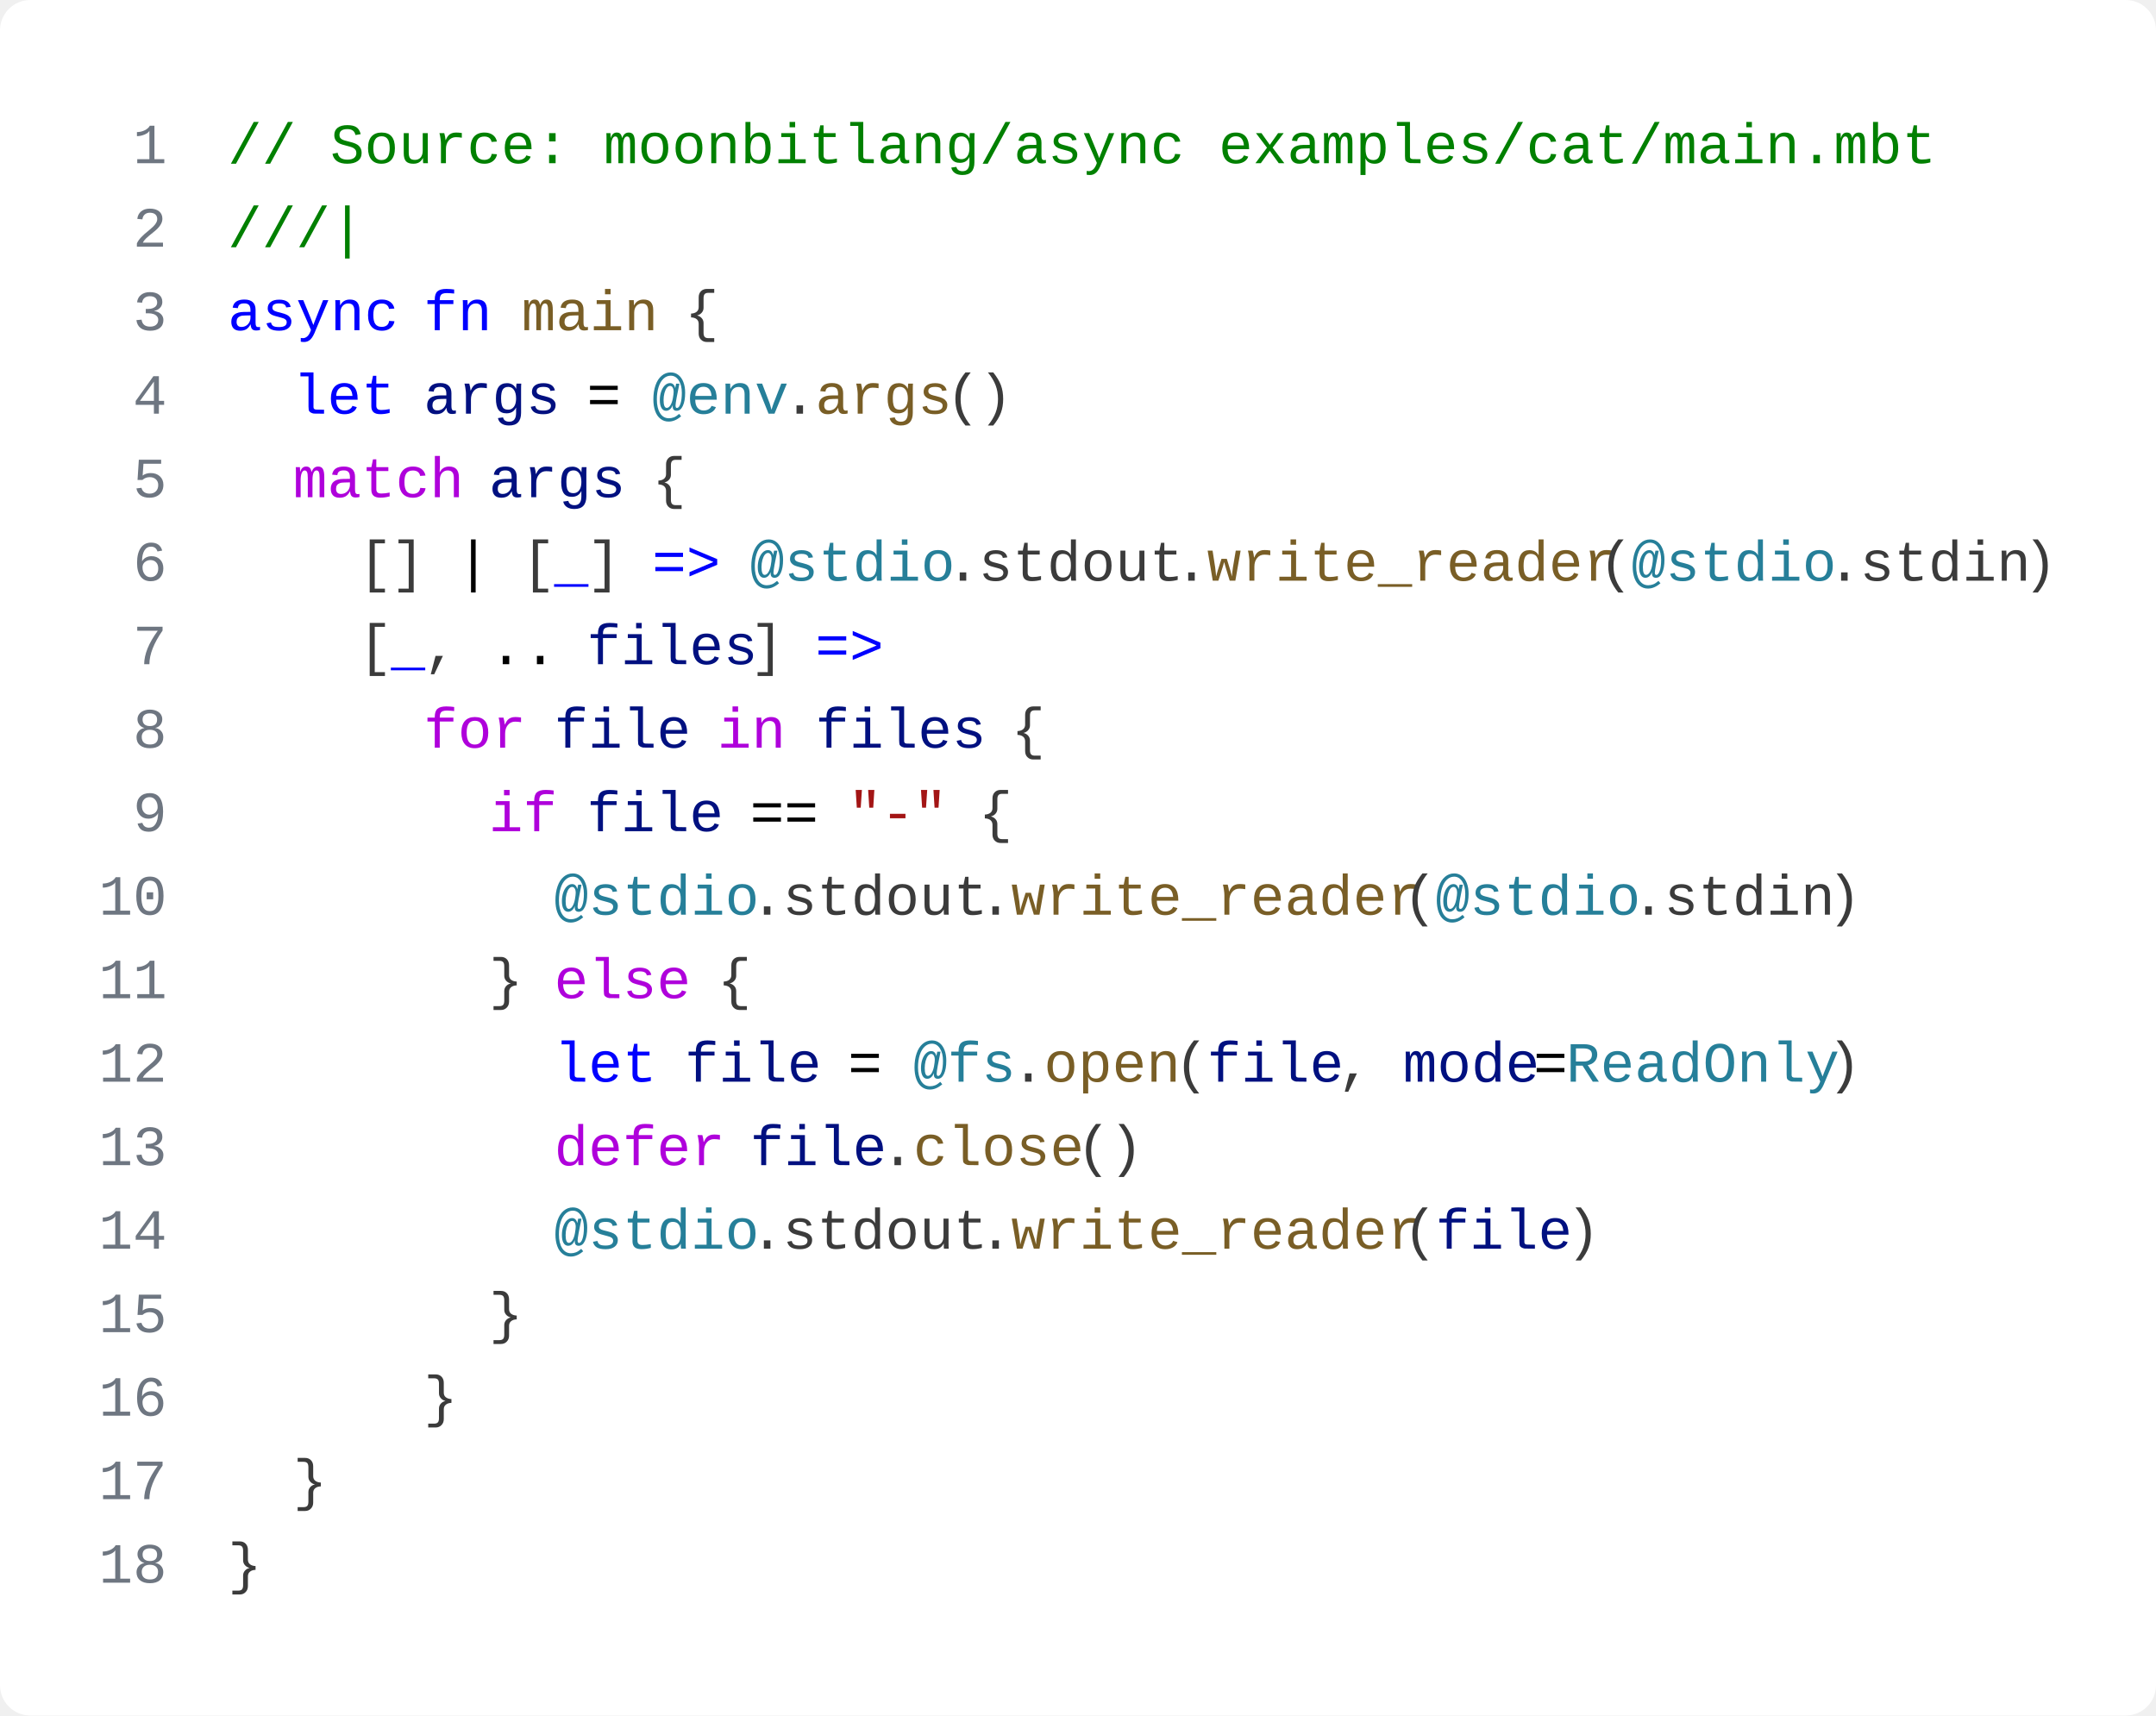
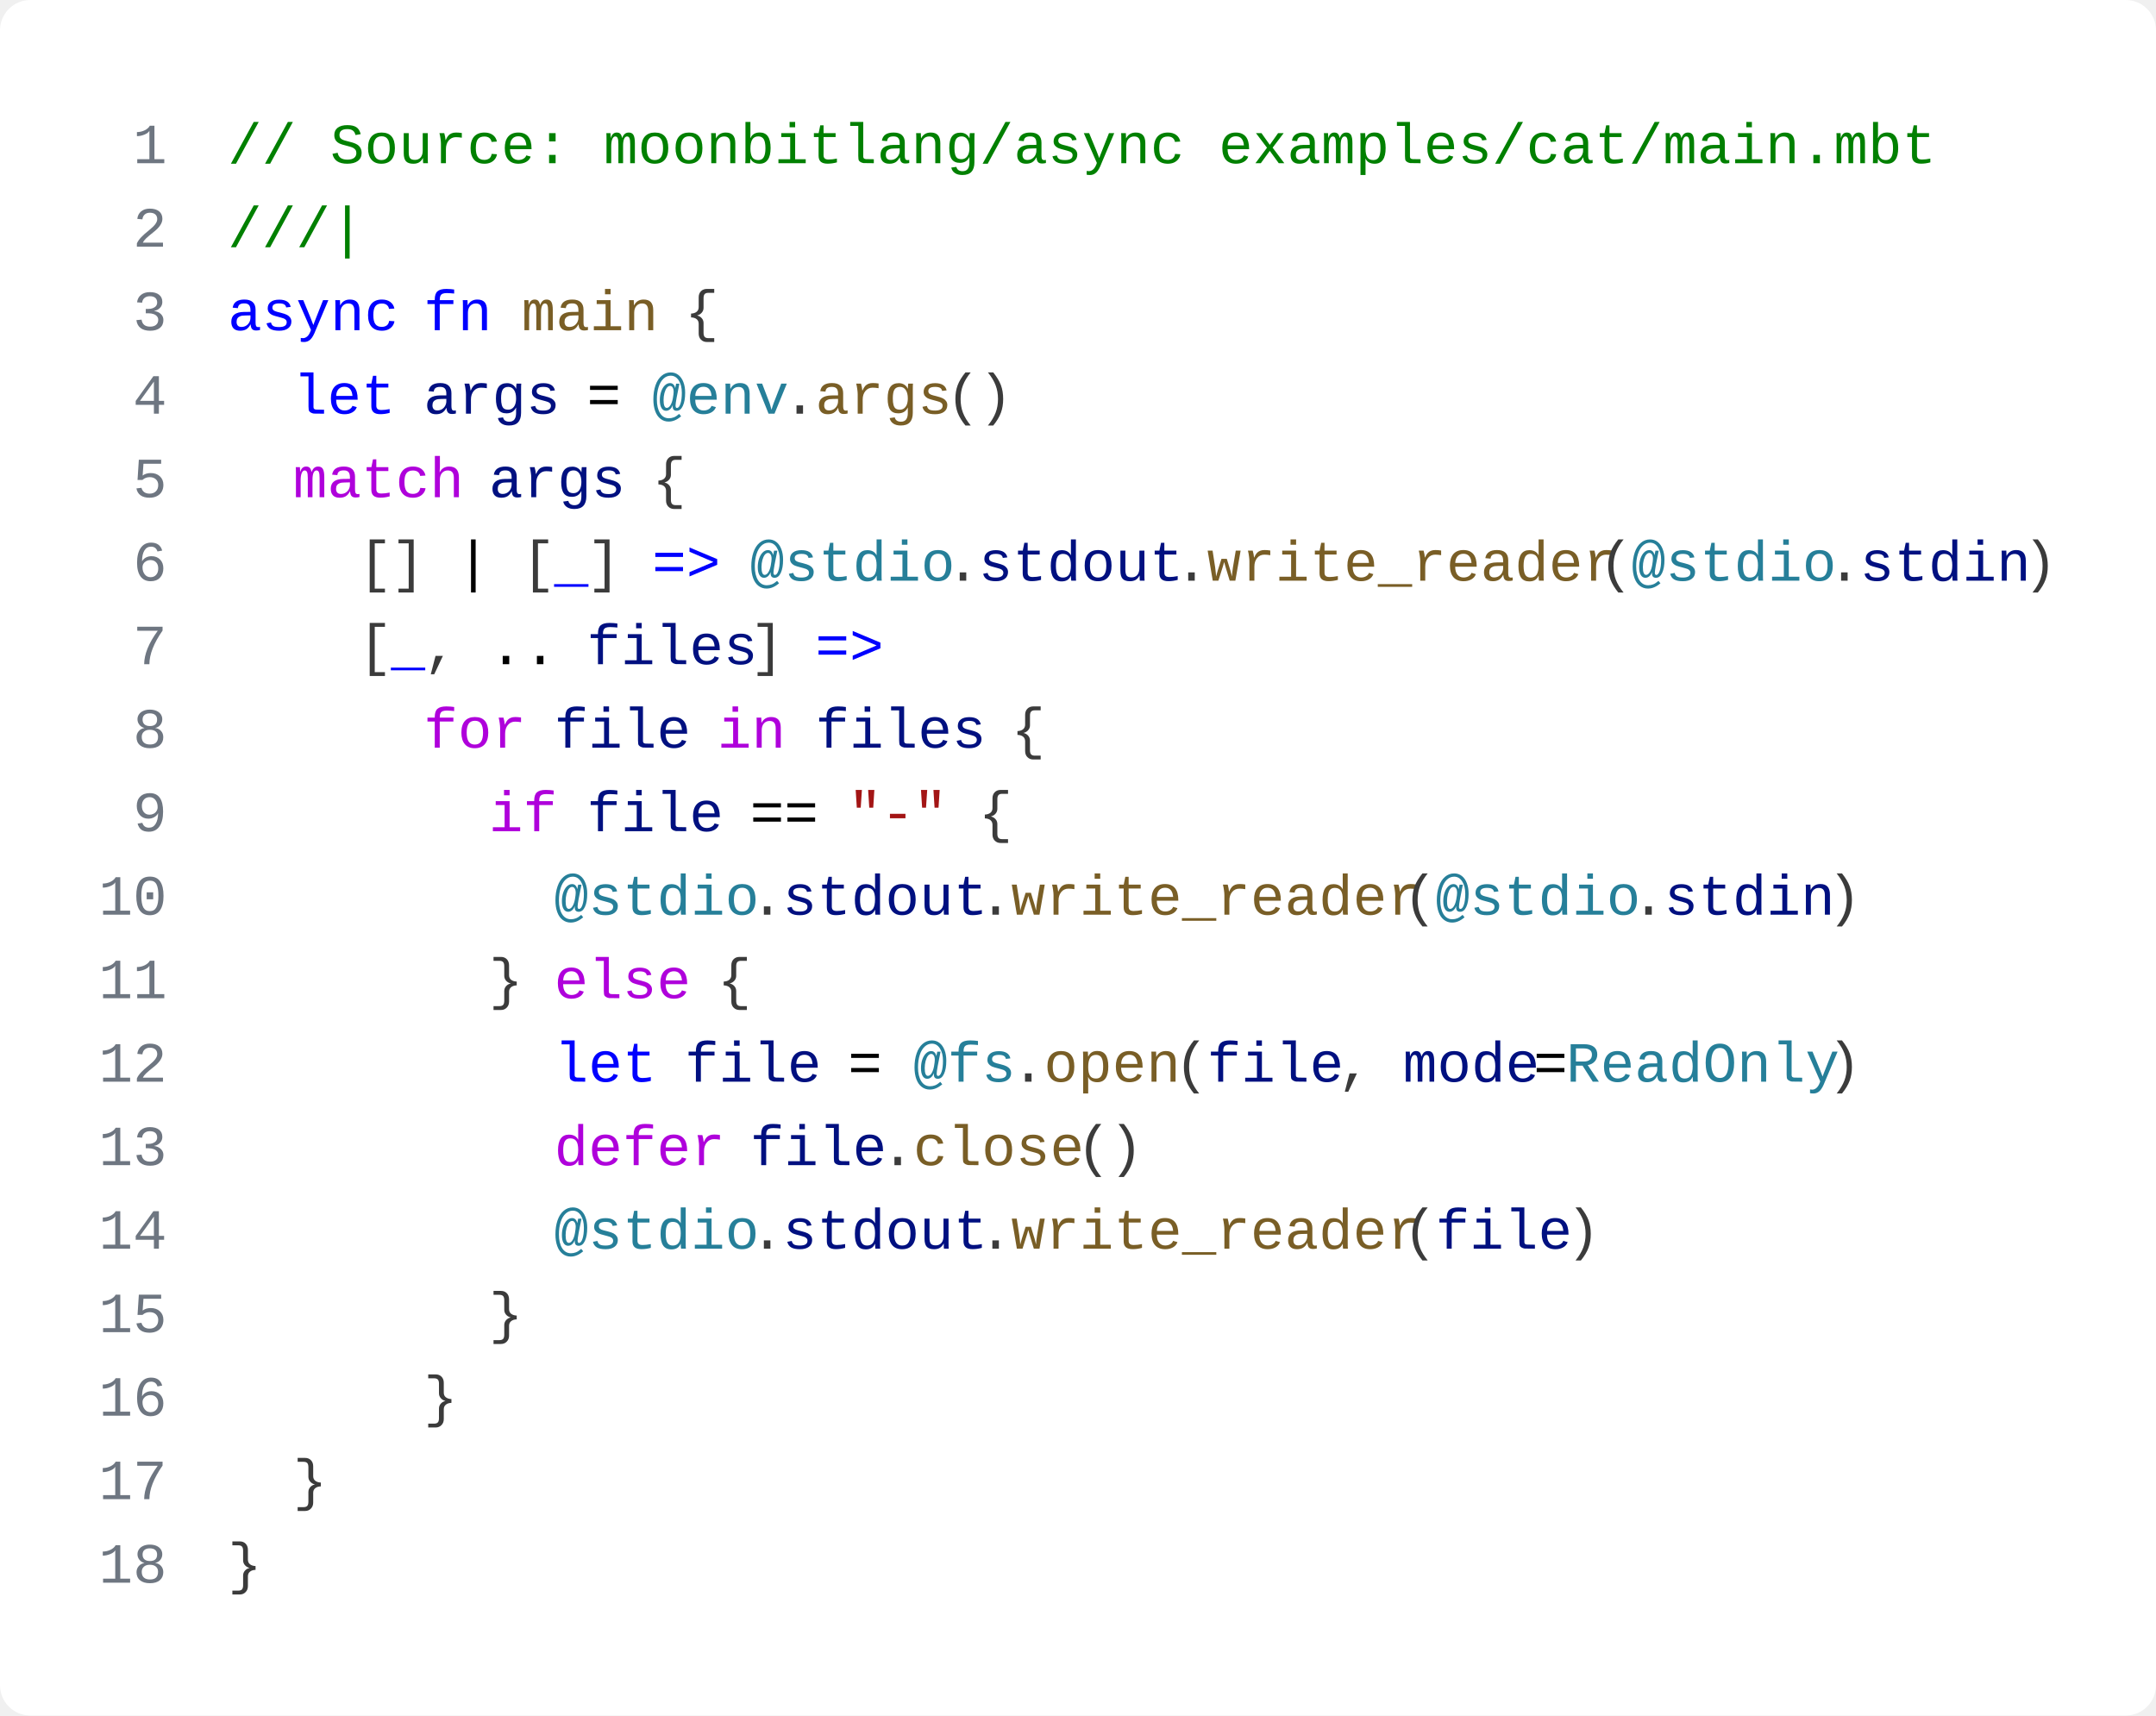
<svg xmlns="http://www.w3.org/2000/svg" width="568" height="452" viewBox="0 0 568 452">
  <rect width="100%" height="100%" rx="8" fill="#FFFFFF" />
  <g font-family="SFMono-Regular, Menlo, Monaco, Consolas, 'Liberation Mono', monospace" xml:space="preserve">
    <text x="26" y="43" fill="#6E7681" font-size="15"> 1</text>
    <text x="60.0" y="43" fill="#008000" font-size="15">// Source: moonbitlang/async examples/cat/main.mbt</text>
    <text x="26" y="65" fill="#6E7681" font-size="15"> 2</text>
    <text x="60.0" y="65" fill="#008000" font-size="15">///|</text>
    <text x="26" y="87" fill="#6E7681" font-size="15"> 3</text>
    <text x="60.0" y="87" fill="#0000FF" font-size="15">async</text>
    <text x="103.0" y="87" fill="#3B3B3B" font-size="15"> </text>
    <text x="111.6" y="87" fill="#0000FF" font-size="15">fn</text>
    <text x="128.8" y="87" fill="#3B3B3B" font-size="15"> </text>
    <text x="137.4" y="87" fill="#795E26" font-size="15">main</text>
    <text x="171.8" y="87" fill="#3B3B3B" font-size="15"> </text>
    <text x="180.4" y="87" fill="#3B3B3B" font-size="15">{</text>
    <text x="26" y="109" fill="#6E7681" font-size="15"> 4</text>
    <text x="60.0" y="109" fill="#3B3B3B" font-size="15">  </text>
    <text x="77.2" y="109" fill="#0000FF" font-size="15">let</text>
    <text x="103.0" y="109" fill="#3B3B3B" font-size="15"> </text>
    <text x="111.6" y="109" fill="#001080" font-size="15">args</text>
    <text x="146.0" y="109" fill="#3B3B3B" font-size="15"> </text>
    <text x="154.6" y="109" fill="#000000" font-size="15">=</text>
    <text x="163.2" y="109" fill="#3B3B3B" font-size="15"> </text>
    <text x="171.8" y="109" fill="#267F99" font-size="15">@env</text>
    <text x="206.2" y="109" fill="#3B3B3B" font-size="15">.</text>
    <text x="214.8" y="109" fill="#795E26" font-size="15">args</text>
    <text x="249.2" y="109" fill="#3B3B3B" font-size="15">(</text>
    <text x="257.8" y="109" fill="#3B3B3B" font-size="15">)</text>
    <text x="26" y="131" fill="#6E7681" font-size="15"> 5</text>
    <text x="60.0" y="131" fill="#3B3B3B" font-size="15">  </text>
    <text x="77.2" y="131" fill="#AF00DB" font-size="15">match</text>
    <text x="120.2" y="131" fill="#3B3B3B" font-size="15"> </text>
    <text x="128.8" y="131" fill="#001080" font-size="15">args</text>
    <text x="163.2" y="131" fill="#3B3B3B" font-size="15"> </text>
    <text x="171.8" y="131" fill="#3B3B3B" font-size="15">{</text>
    <text x="26" y="153" fill="#6E7681" font-size="15"> 6</text>
    <text x="60.0" y="153" fill="#3B3B3B" font-size="15">    </text>
    <text x="94.4" y="153" fill="#3B3B3B" font-size="15">[</text>
    <text x="103.0" y="153" fill="#3B3B3B" font-size="15">]</text>
    <text x="111.6" y="153" fill="#3B3B3B" font-size="15"> </text>
    <text x="120.2" y="153" fill="#000000" font-size="15">|</text>
    <text x="128.8" y="153" fill="#3B3B3B" font-size="15"> </text>
    <text x="137.4" y="153" fill="#3B3B3B" font-size="15">[</text>
    <text x="146.0" y="153" fill="#0000FF" font-size="15">_</text>
    <text x="154.6" y="153" fill="#3B3B3B" font-size="15">]</text>
    <text x="163.2" y="153" fill="#3B3B3B" font-size="15"> </text>
    <text x="171.8" y="153" fill="#0000FF" font-size="15">=&gt;</text>
    <text x="189.0" y="153" fill="#3B3B3B" font-size="15"> </text>
    <text x="197.6" y="153" fill="#267F99" font-size="15">@stdio</text>
    <text x="249.2" y="153" fill="#3B3B3B" font-size="15">.</text>
-     <text x="257.8" y="153" fill="#3B3B3B" font-size="15">stdout</text>
+     <text x="257.8" y="153" fill="#001080" font-size="15">stdout</text>
    <text x="309.4" y="153" fill="#3B3B3B" font-size="15">.</text>
    <text x="318.0" y="153" fill="#795E26" font-size="15">write_reader</text>
    <text x="421.2" y="153" fill="#3B3B3B" font-size="15">(</text>
    <text x="429.8" y="153" fill="#267F99" font-size="15">@stdio</text>
    <text x="481.4" y="153" fill="#3B3B3B" font-size="15">.</text>
-     <text x="490.0" y="153" fill="#3B3B3B" font-size="15">stdin</text>
+     <text x="490.0" y="153" fill="#001080" font-size="15">stdin</text>
    <text x="533.0" y="153" fill="#3B3B3B" font-size="15">)</text>
    <text x="26" y="175" fill="#6E7681" font-size="15"> 7</text>
    <text x="60.0" y="175" fill="#3B3B3B" font-size="15">    </text>
    <text x="94.4" y="175" fill="#3B3B3B" font-size="15">[</text>
    <text x="103.0" y="175" fill="#0000FF" font-size="15">_</text>
    <text x="111.6" y="175" fill="#3B3B3B" font-size="15">,</text>
    <text x="120.2" y="175" fill="#3B3B3B" font-size="15"> </text>
    <text x="128.8" y="175" fill="#000000" font-size="15">..</text>
    <text x="146.0" y="175" fill="#3B3B3B" font-size="15"> </text>
    <text x="154.6" y="175" fill="#001080" font-size="15">files</text>
    <text x="197.6" y="175" fill="#3B3B3B" font-size="15">]</text>
    <text x="206.2" y="175" fill="#3B3B3B" font-size="15"> </text>
    <text x="214.8" y="175" fill="#0000FF" font-size="15">=&gt;</text>
    <text x="26" y="197" fill="#6E7681" font-size="15"> 8</text>
    <text x="60.0" y="197" fill="#3B3B3B" font-size="15">      </text>
    <text x="111.6" y="197" fill="#AF00DB" font-size="15">for</text>
    <text x="137.4" y="197" fill="#3B3B3B" font-size="15"> </text>
    <text x="146.0" y="197" fill="#001080" font-size="15">file</text>
    <text x="180.4" y="197" fill="#3B3B3B" font-size="15"> </text>
    <text x="189.0" y="197" fill="#AF00DB" font-size="15">in</text>
    <text x="206.2" y="197" fill="#3B3B3B" font-size="15"> </text>
    <text x="214.8" y="197" fill="#001080" font-size="15">files</text>
    <text x="257.8" y="197" fill="#3B3B3B" font-size="15"> </text>
    <text x="266.4" y="197" fill="#3B3B3B" font-size="15">{</text>
    <text x="26" y="219" fill="#6E7681" font-size="15"> 9</text>
    <text x="60.0" y="219" fill="#3B3B3B" font-size="15">        </text>
    <text x="128.8" y="219" fill="#AF00DB" font-size="15">if</text>
    <text x="146.0" y="219" fill="#3B3B3B" font-size="15"> </text>
    <text x="154.6" y="219" fill="#001080" font-size="15">file</text>
    <text x="189.0" y="219" fill="#3B3B3B" font-size="15"> </text>
    <text x="197.6" y="219" fill="#000000" font-size="15">==</text>
    <text x="214.8" y="219" fill="#3B3B3B" font-size="15"> </text>
    <text x="223.4" y="219" fill="#A31515" font-size="15">"</text>
    <text x="232.0" y="219" fill="#A31515" font-size="15">-</text>
    <text x="240.6" y="219" fill="#A31515" font-size="15">"</text>
    <text x="249.2" y="219" fill="#3B3B3B" font-size="15"> </text>
    <text x="257.8" y="219" fill="#3B3B3B" font-size="15">{</text>
    <text x="26" y="241" fill="#6E7681" font-size="15">10</text>
    <text x="60.0" y="241" fill="#3B3B3B" font-size="15">          </text>
    <text x="146.0" y="241" fill="#267F99" font-size="15">@stdio</text>
    <text x="197.6" y="241" fill="#3B3B3B" font-size="15">.</text>
-     <text x="206.2" y="241" fill="#3B3B3B" font-size="15">stdout</text>
+     <text x="206.2" y="241" fill="#001080" font-size="15">stdout</text>
    <text x="257.8" y="241" fill="#3B3B3B" font-size="15">.</text>
    <text x="266.4" y="241" fill="#795E26" font-size="15">write_reader</text>
    <text x="369.6" y="241" fill="#3B3B3B" font-size="15">(</text>
    <text x="378.2" y="241" fill="#267F99" font-size="15">@stdio</text>
    <text x="429.8" y="241" fill="#3B3B3B" font-size="15">.</text>
-     <text x="438.4" y="241" fill="#3B3B3B" font-size="15">stdin</text>
+     <text x="438.4" y="241" fill="#001080" font-size="15">stdin</text>
    <text x="481.4" y="241" fill="#3B3B3B" font-size="15">)</text>
    <text x="26" y="263" fill="#6E7681" font-size="15">11</text>
    <text x="60.0" y="263" fill="#3B3B3B" font-size="15">        </text>
    <text x="128.8" y="263" fill="#3B3B3B" font-size="15">}</text>
    <text x="137.4" y="263" fill="#3B3B3B" font-size="15"> </text>
    <text x="146.0" y="263" fill="#AF00DB" font-size="15">else</text>
    <text x="180.4" y="263" fill="#3B3B3B" font-size="15"> </text>
    <text x="189.0" y="263" fill="#3B3B3B" font-size="15">{</text>
    <text x="26" y="285" fill="#6E7681" font-size="15">12</text>
    <text x="60.0" y="285" fill="#3B3B3B" font-size="15">          </text>
    <text x="146.0" y="285" fill="#0000FF" font-size="15">let</text>
    <text x="171.8" y="285" fill="#3B3B3B" font-size="15"> </text>
    <text x="180.4" y="285" fill="#001080" font-size="15">file</text>
    <text x="214.8" y="285" fill="#3B3B3B" font-size="15"> </text>
    <text x="223.4" y="285" fill="#000000" font-size="15">=</text>
    <text x="232.0" y="285" fill="#3B3B3B" font-size="15"> </text>
    <text x="240.6" y="285" fill="#267F99" font-size="15">@fs</text>
    <text x="266.4" y="285" fill="#3B3B3B" font-size="15">.</text>
    <text x="275.0" y="285" fill="#795E26" font-size="15">open</text>
    <text x="309.4" y="285" fill="#3B3B3B" font-size="15">(</text>
    <text x="318.0" y="285" fill="#001080" font-size="15">file</text>
    <text x="352.4" y="285" fill="#3B3B3B" font-size="15">,</text>
    <text x="361.0" y="285" fill="#3B3B3B" font-size="15"> </text>
    <text x="369.6" y="285" fill="#001080" font-size="15">mode</text>
    <text x="404.0" y="285" fill="#000000" font-size="15">=</text>
    <text x="412.6" y="285" fill="#267F99" font-size="15">ReadOnly</text>
    <text x="481.4" y="285" fill="#3B3B3B" font-size="15">)</text>
    <text x="26" y="307" fill="#6E7681" font-size="15">13</text>
    <text x="60.0" y="307" fill="#3B3B3B" font-size="15">          </text>
    <text x="146.0" y="307" fill="#AF00DB" font-size="15">defer</text>
    <text x="189.0" y="307" fill="#3B3B3B" font-size="15"> </text>
    <text x="197.6" y="307" fill="#001080" font-size="15">file</text>
    <text x="232.0" y="307" fill="#3B3B3B" font-size="15">.</text>
    <text x="240.6" y="307" fill="#795E26" font-size="15">close</text>
    <text x="283.6" y="307" fill="#3B3B3B" font-size="15">(</text>
    <text x="292.2" y="307" fill="#3B3B3B" font-size="15">)</text>
    <text x="26" y="329" fill="#6E7681" font-size="15">14</text>
    <text x="60.0" y="329" fill="#3B3B3B" font-size="15">          </text>
    <text x="146.0" y="329" fill="#267F99" font-size="15">@stdio</text>
    <text x="197.6" y="329" fill="#3B3B3B" font-size="15">.</text>
-     <text x="206.2" y="329" fill="#3B3B3B" font-size="15">stdout</text>
+     <text x="206.2" y="329" fill="#001080" font-size="15">stdout</text>
    <text x="257.8" y="329" fill="#3B3B3B" font-size="15">.</text>
    <text x="266.4" y="329" fill="#795E26" font-size="15">write_reader</text>
    <text x="369.6" y="329" fill="#3B3B3B" font-size="15">(</text>
    <text x="378.2" y="329" fill="#001080" font-size="15">file</text>
    <text x="412.6" y="329" fill="#3B3B3B" font-size="15">)</text>
    <text x="26" y="351" fill="#6E7681" font-size="15">15</text>
    <text x="60.0" y="351" fill="#3B3B3B" font-size="15">        </text>
    <text x="128.8" y="351" fill="#3B3B3B" font-size="15">}</text>
    <text x="26" y="373" fill="#6E7681" font-size="15">16</text>
    <text x="60.0" y="373" fill="#3B3B3B" font-size="15">      </text>
    <text x="111.6" y="373" fill="#3B3B3B" font-size="15">}</text>
    <text x="26" y="395" fill="#6E7681" font-size="15">17</text>
    <text x="60.0" y="395" fill="#3B3B3B" font-size="15">  </text>
    <text x="77.2" y="395" fill="#3B3B3B" font-size="15">}</text>
    <text x="26" y="417" fill="#6E7681" font-size="15">18</text>
    <text x="60.0" y="417" fill="#3B3B3B" font-size="15">}</text>
  </g>
</svg>
